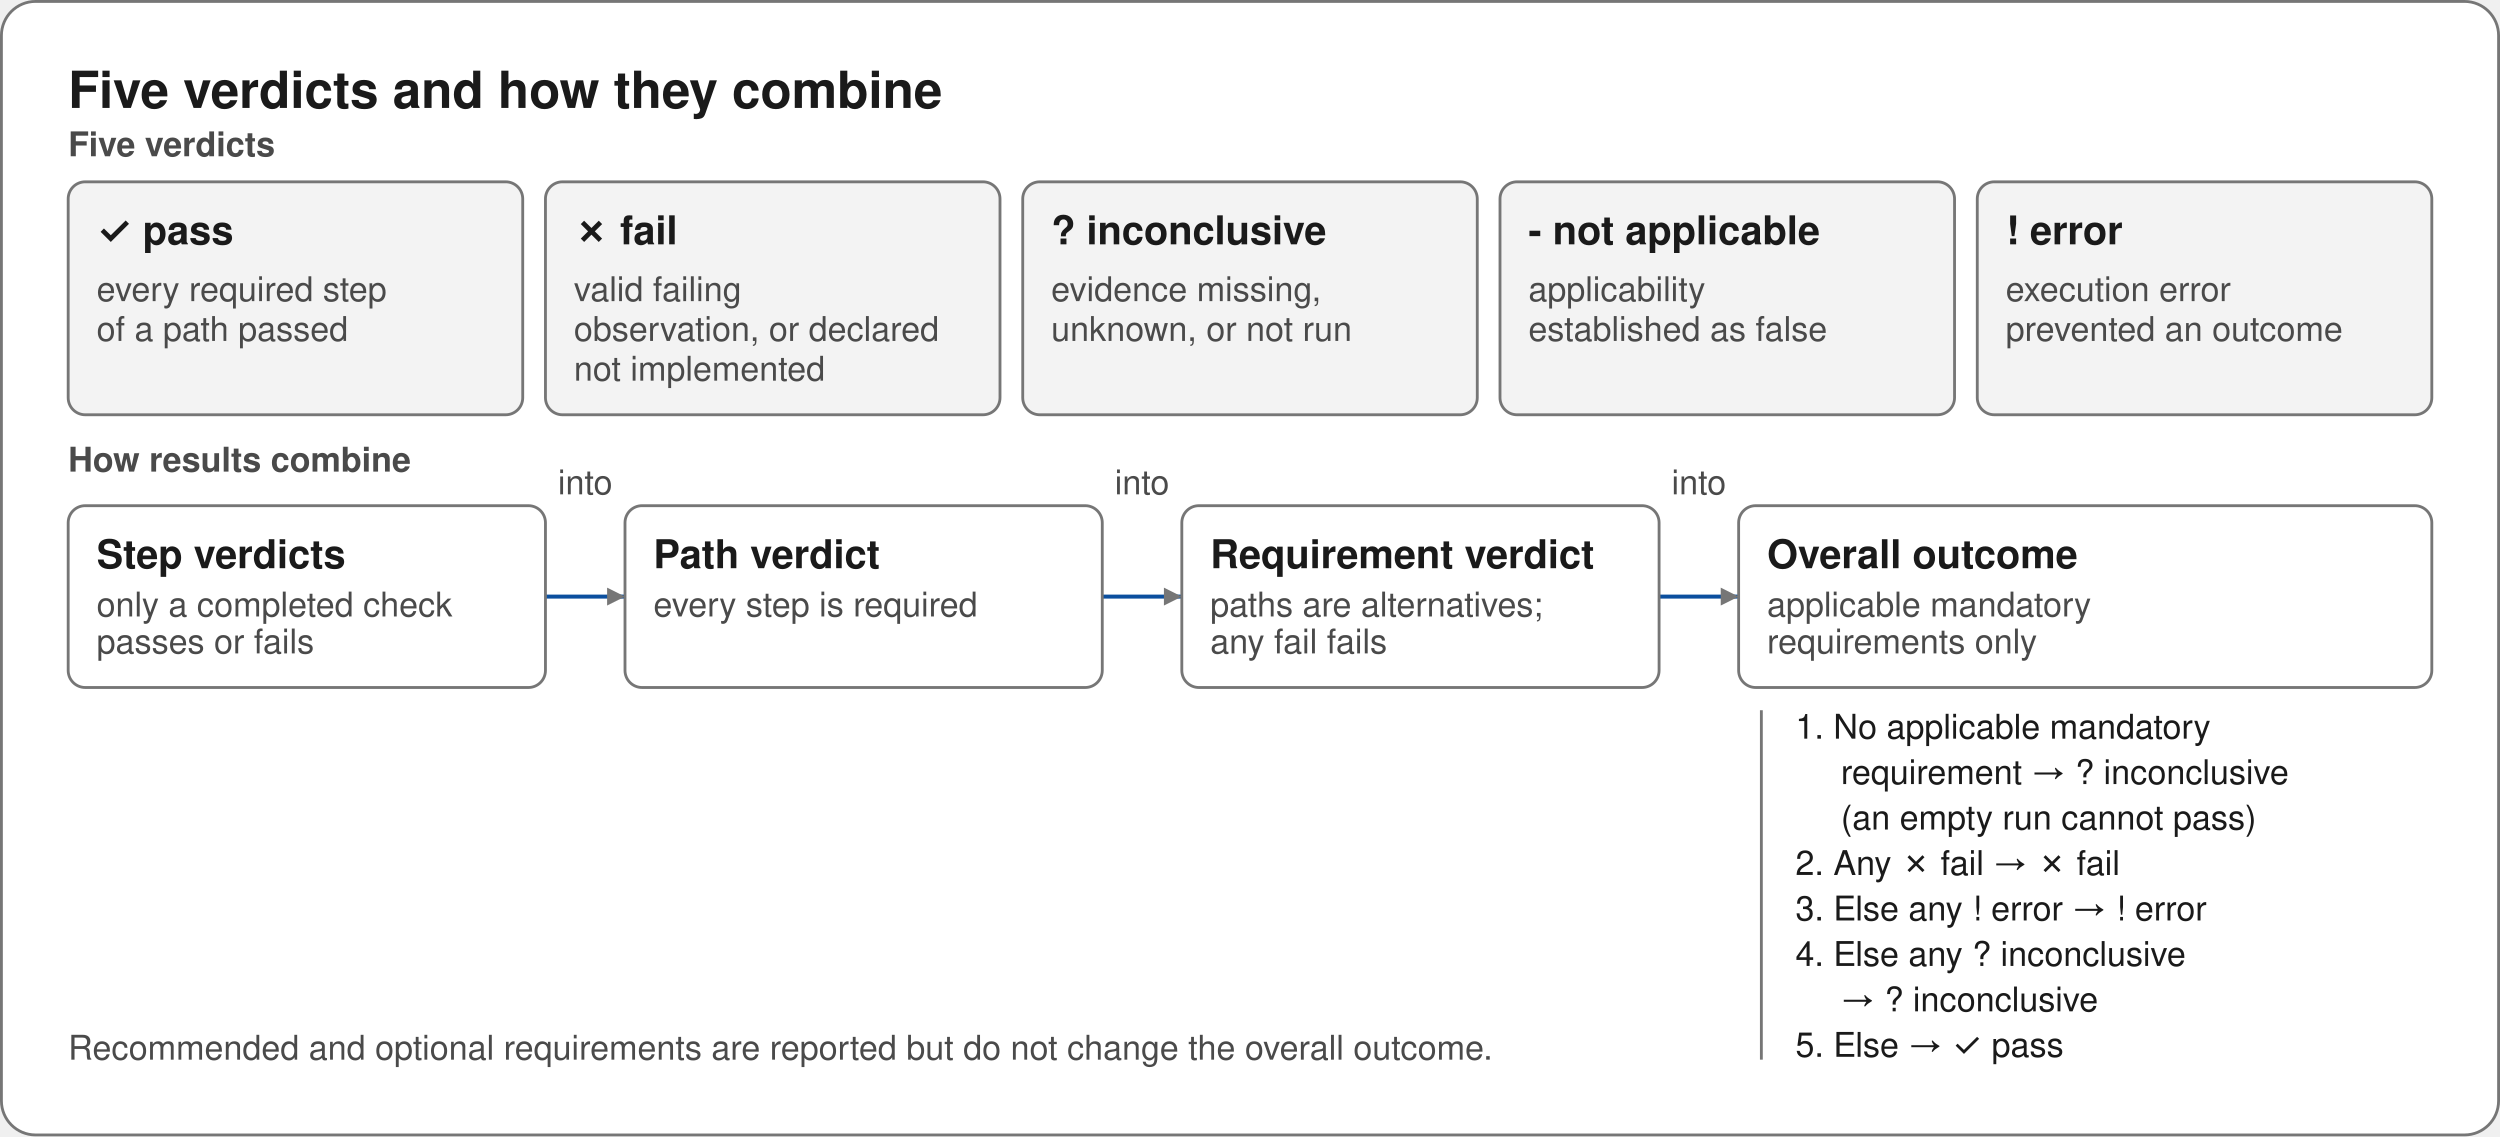
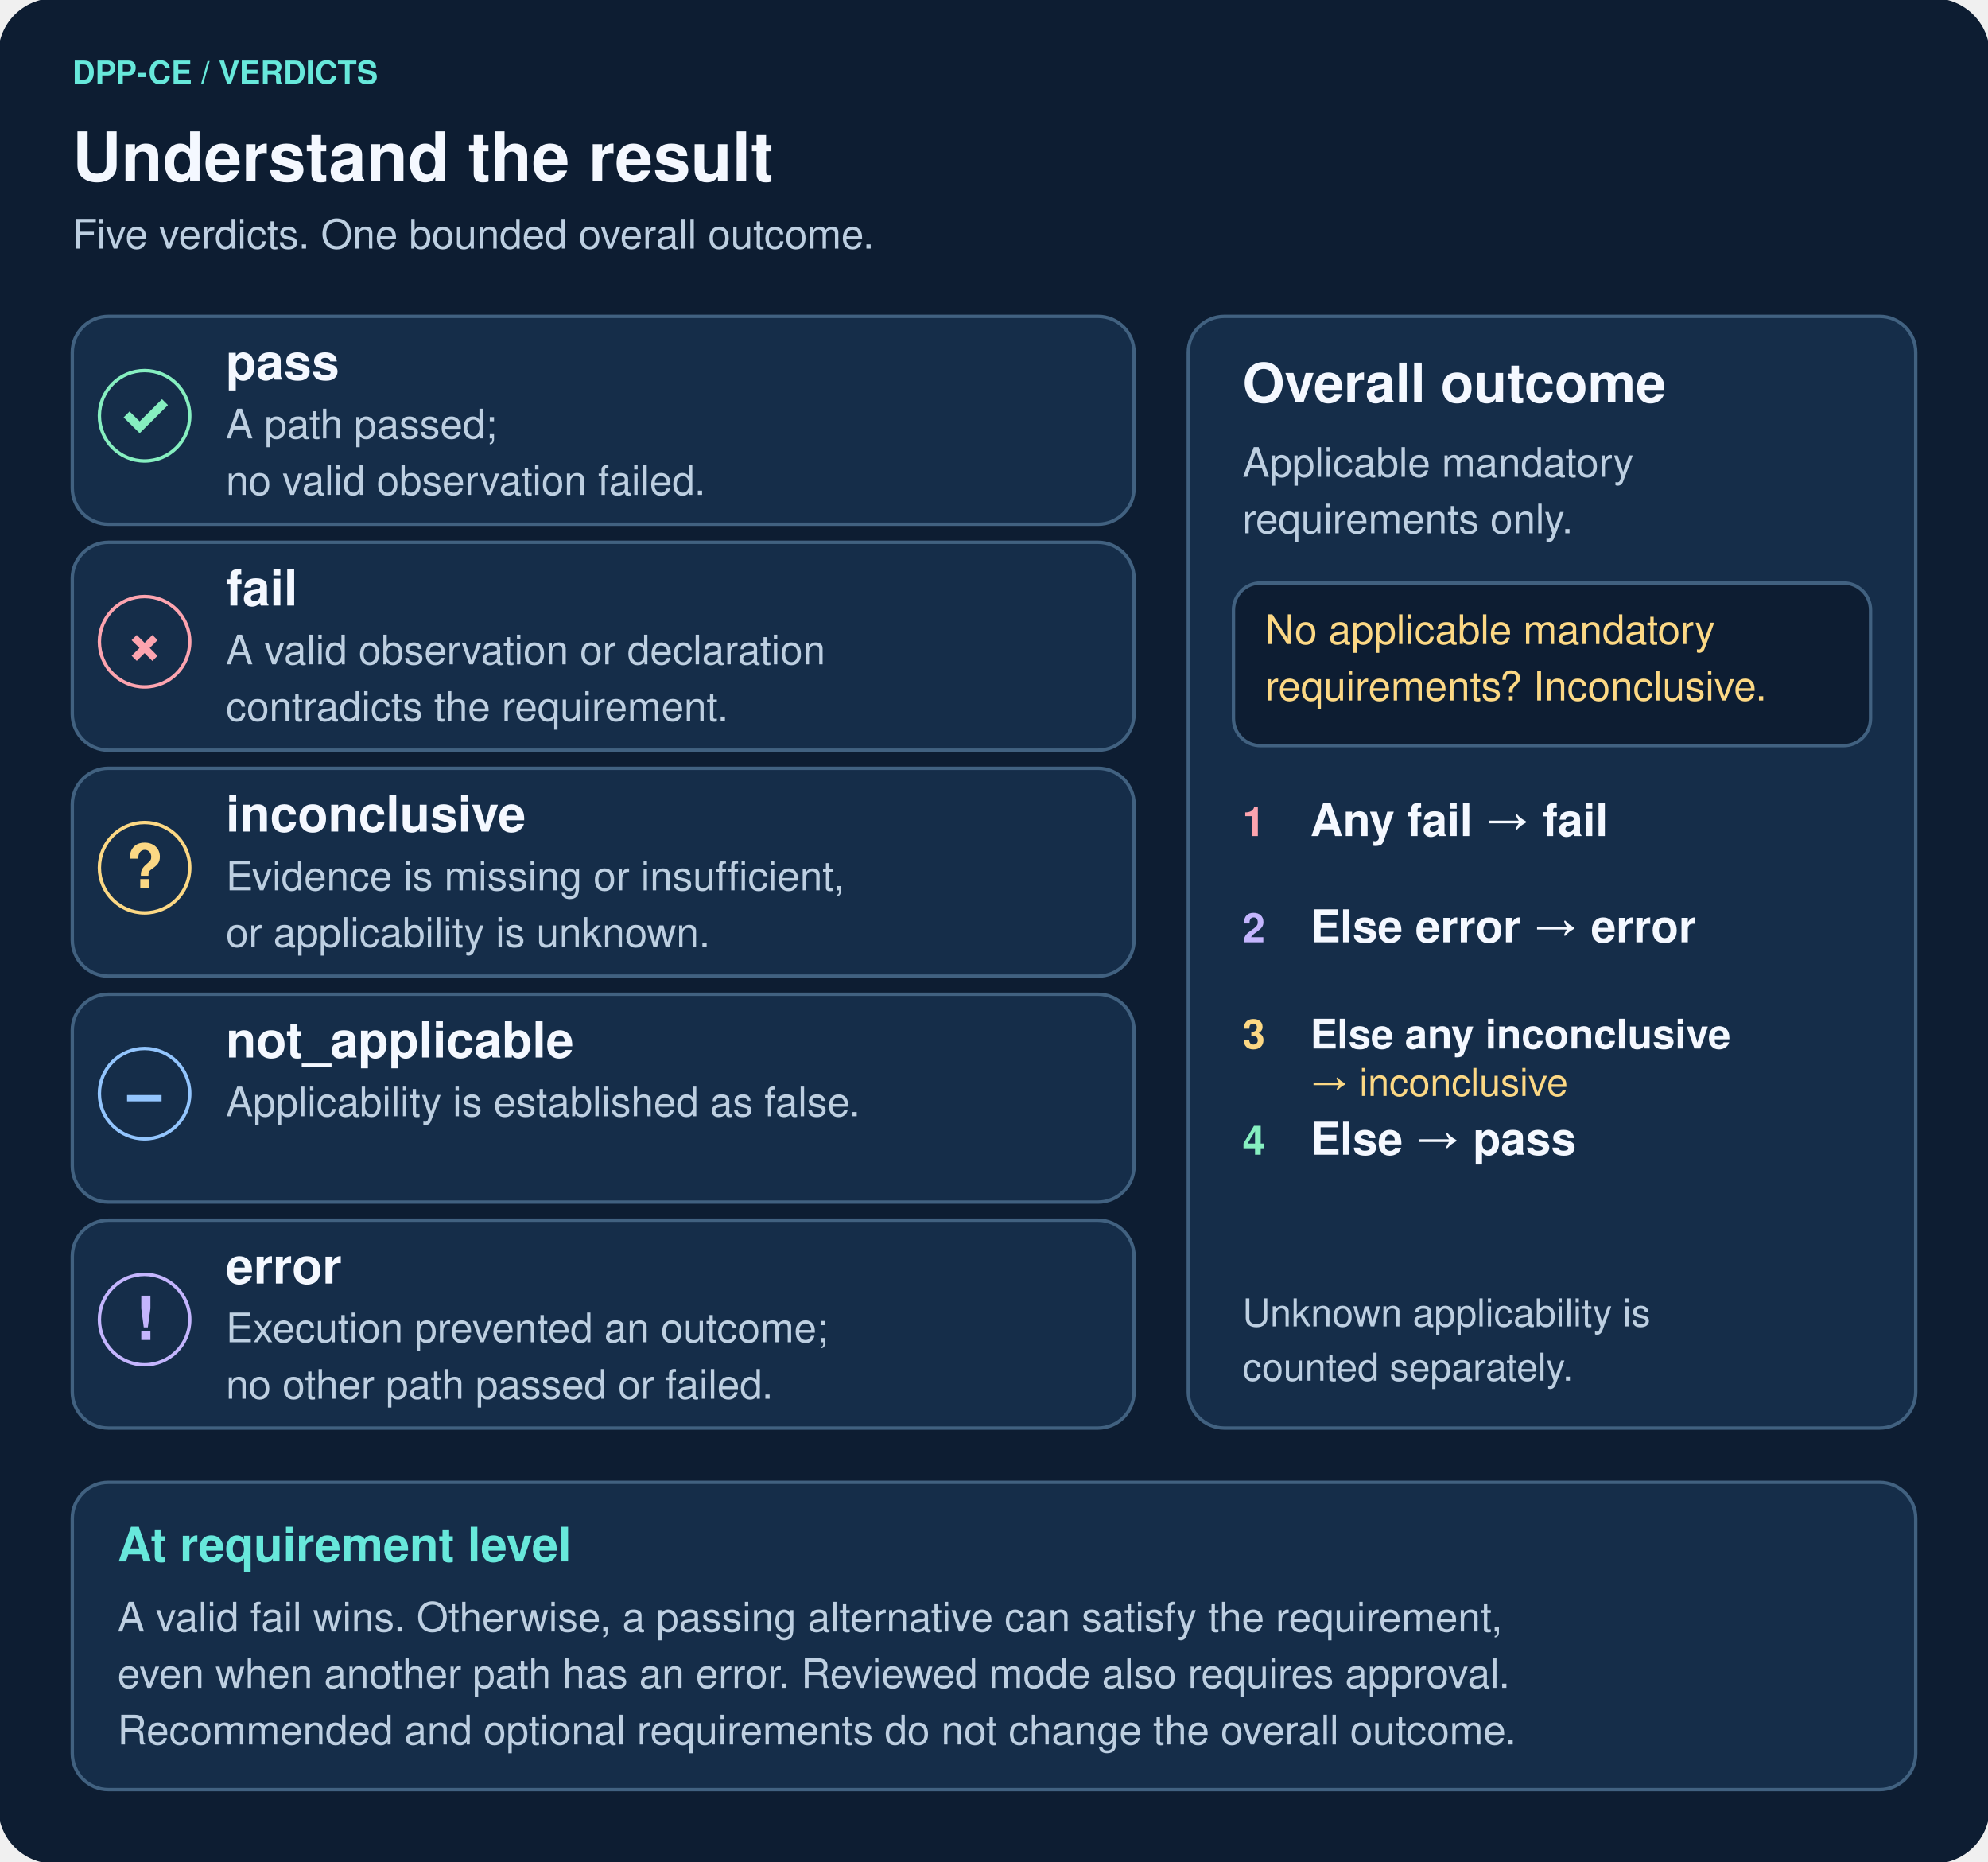
- <svg xmlns="http://www.w3.org/2000/svg" viewBox="0 0 880 400" role="img" aria-labelledby="title desc">
-   <rect x="0.5" y="0.5" width="879" height="399" rx="12" fill="#ffffff" stroke="#767676" stroke-width="1" />
+ <svg xmlns="http://www.w3.org/2000/svg" width="880" height="824" viewBox="0 0 880 824" role="img" aria-labelledby="title desc">
  <defs>
-     <marker id="arrow" viewBox="0 0 8 8" refX="7" refY="4" markerWidth="6" markerHeight="6" orient="auto-start-reverse" markerUnits="strokeWidth">
-       <path d="M 1 1 L 7 4 L 1 7 Z" fill="#767676" />
+     <marker id="arrow-67e8db" viewBox="0 0 10 10" refX="9" refY="5" markerWidth="6" markerHeight="6" orient="auto-start-reverse">
+       <path d="M 0 0 L 10 5 L 0 10 Z" fill="#67e8db" />
+     </marker>
+     <marker id="arrow-93c5fd" viewBox="0 0 10 10" refX="9" refY="5" markerWidth="6" markerHeight="6" orient="auto-start-reverse">
+       <path d="M 0 0 L 10 5 L 0 10 Z" fill="#93c5fd" />
+     </marker>
+     <marker id="arrow-86efc0" viewBox="0 0 10 10" refX="9" refY="5" markerWidth="6" markerHeight="6" orient="auto-start-reverse">
+       <path d="M 0 0 L 10 5 L 0 10 Z" fill="#86efc0" />
+     </marker>
+     <marker id="arrow-fda4af" viewBox="0 0 10 10" refX="9" refY="5" markerWidth="6" markerHeight="6" orient="auto-start-reverse">
+       <path d="M 0 0 L 10 5 L 0 10 Z" fill="#fda4af" />
+     </marker>
+     <marker id="arrow-fcd884" viewBox="0 0 10 10" refX="9" refY="5" markerWidth="6" markerHeight="6" orient="auto-start-reverse">
+       <path d="M 0 0 L 10 5 L 0 10 Z" fill="#fcd884" />
+     </marker>
+     <marker id="arrow-c4b5fd" viewBox="0 0 10 10" refX="9" refY="5" markerWidth="6" markerHeight="6" orient="auto-start-reverse">
+       <path d="M 0 0 L 10 5 L 0 10 Z" fill="#c4b5fd" />
+     </marker>
+     <marker id="arrow-bdcfe1" viewBox="0 0 10 10" refX="9" refY="5" markerWidth="6" markerHeight="6" orient="auto-start-reverse">
+       <path d="M 0 0 L 10 5 L 0 10 Z" fill="#bdcfe1" />
    </marker>
  </defs>
-   <g font-family="-apple-system, BlinkMacSystemFont, &quot;Segoe UI&quot;, Helvetica, Arial, sans-serif">
-     <text x="24" y="38" font-size="18" fill="#1a1a1a" font-weight="600">Five verdicts and how they combine</text>
-     <text x="24" y="55" font-size="12" fill="#4a4a4a" font-weight="600">Five verdicts</text>
-     <rect x="24" y="64" width="160" height="82" rx="6" fill="#f3f3f3" stroke="#767676" stroke-width="1" />
-     <text x="34" y="86.0" font-size="14" fill="#1a1a1a" font-weight="600">✓ pass</text>
-     <text x="34" y="106.0" font-size="12" fill="#4a4a4a">
-       <tspan x="34" dy="0">every required step</tspan>
-       <tspan x="34" dy="14">of a path passed</tspan>
-     </text>
-     <rect x="192" y="64" width="160" height="82" rx="6" fill="#f3f3f3" stroke="#767676" stroke-width="1" />
-     <text x="202" y="86.0" font-size="14" fill="#1a1a1a" font-weight="600">✗ fail</text>
-     <text x="202" y="106.0" font-size="12" fill="#4a4a4a">
-       <tspan x="202" dy="0">valid failing</tspan>
-       <tspan x="202" dy="14">observation, or declared</tspan>
-       <tspan x="202" dy="14">not implemented</tspan>
-     </text>
-     <rect x="360" y="64" width="160" height="82" rx="6" fill="#f3f3f3" stroke="#767676" stroke-width="1" />
-     <text x="370" y="86.0" font-size="14" fill="#1a1a1a" font-weight="600">? inconclusive</text>
-     <text x="370" y="106.0" font-size="12" fill="#4a4a4a">
-       <tspan x="370" dy="0">evidence missing,</tspan>
-       <tspan x="370" dy="14">unknown, or not run</tspan>
-     </text>
-     <rect x="528" y="64" width="160" height="82" rx="6" fill="#f3f3f3" stroke="#767676" stroke-width="1" />
-     <text x="538" y="86.0" font-size="14" fill="#1a1a1a" font-weight="600">- not applicable</text>
-     <text x="538" y="106.0" font-size="12" fill="#4a4a4a">
-       <tspan x="538" dy="0">applicability</tspan>
-       <tspan x="538" dy="14">established as false</tspan>
-     </text>
-     <rect x="696" y="64" width="160" height="82" rx="6" fill="#f3f3f3" stroke="#767676" stroke-width="1" />
-     <text x="706" y="86.0" font-size="14" fill="#1a1a1a" font-weight="600">! error</text>
-     <text x="706" y="106.0" font-size="12" fill="#4a4a4a">
-       <tspan x="706" dy="0">execution error</tspan>
-       <tspan x="706" dy="14">prevented an outcome</tspan>
-     </text>
-     <text x="24" y="166" font-size="12" fill="#4a4a4a" font-weight="600">How results combine</text>
-     <path d="M 192 210 H 220" fill="none" stroke="#0b4f9e" stroke-width="1.4" stroke-linecap="round" stroke-linejoin="round" marker-end="url(#arrow)" aria-label="combines into" />
-     <text x="206.0" y="174" font-size="12" fill="#4a4a4a" text-anchor="middle">into</text>
-     <path d="M 388 210 H 416" fill="none" stroke="#0b4f9e" stroke-width="1.4" stroke-linecap="round" stroke-linejoin="round" marker-end="url(#arrow)" aria-label="combines into" />
-     <text x="402.0" y="174" font-size="12" fill="#4a4a4a" text-anchor="middle">into</text>
-     <path d="M 584 210 H 612" fill="none" stroke="#0b4f9e" stroke-width="1.4" stroke-linecap="round" stroke-linejoin="round" marker-end="url(#arrow)" aria-label="combines into" />
-     <text x="598.0" y="174" font-size="12" fill="#4a4a4a" text-anchor="middle">into</text>
-     <rect x="24" y="178" width="168" height="64" rx="6" fill="#ffffff" stroke="#767676" stroke-width="1" />
-     <text x="34" y="200.0" font-size="14" fill="#1a1a1a" font-weight="600">Step verdicts</text>
-     <text x="34" y="217.0" font-size="12" fill="#4a4a4a">
-       <tspan x="34" dy="0">only a completed check</tspan>
-       <tspan x="34" dy="13">passes or fails</tspan>
-     </text>
-     <rect x="220" y="178" width="168" height="64" rx="6" fill="#ffffff" stroke="#767676" stroke-width="1" />
-     <text x="230" y="200.0" font-size="14" fill="#1a1a1a" font-weight="600">Path verdict</text>
-     <text x="230" y="217.0" font-size="12" fill="#4a4a4a">every step is required</text>
-     <rect x="416" y="178" width="168" height="64" rx="6" fill="#ffffff" stroke="#767676" stroke-width="1" />
-     <text x="426" y="200.0" font-size="14" fill="#1a1a1a" font-weight="600">Requirement verdict</text>
-     <text x="426" y="217.0" font-size="12" fill="#4a4a4a">
-       <tspan x="426" dy="0">paths are alternatives;</tspan>
-       <tspan x="426" dy="13">any fail fails</tspan>
-     </text>
-     <rect x="612" y="178" width="244" height="64" rx="6" fill="#ffffff" stroke="#767676" stroke-width="1" />
-     <text x="622" y="200.0" font-size="14" fill="#1a1a1a" font-weight="600">Overall outcome</text>
-     <text x="622" y="217.0" font-size="12" fill="#4a4a4a">
-       <tspan x="622" dy="0">applicable mandatory</tspan>
-       <tspan x="622" dy="13">requirements only</tspan>
-     </text>
-     <path d="M 620 250 L 620 373" fill="none" stroke="#767676" stroke-width="1" />
-     <text x="632" y="260" font-size="12" fill="#1a1a1a">
-       <tspan x="632" dy="0">1. No applicable mandatory</tspan>
-       <tspan x="648" dy="16">requirement → ? inconclusive</tspan>
-       <tspan x="648" dy="16">(an empty run cannot pass)</tspan>
-     </text>
-     <text x="632" y="308" font-size="12" fill="#1a1a1a">2. Any ✗ fail → ✗ fail</text>
-     <text x="632" y="324" font-size="12" fill="#1a1a1a">3. Else any ! error → ! error</text>
-     <text x="632" y="340" font-size="12" fill="#1a1a1a">
-       <tspan x="632" dy="0">4. Else any ? inconclusive</tspan>
-       <tspan x="648" dy="16">→ ? inconclusive</tspan>
-     </text>
-     <text x="632" y="372" font-size="12" fill="#1a1a1a">5. Else → ✓ pass</text>
-     <text x="24" y="373" font-size="12" fill="#4a4a4a">Recommended and optional requirements are reported but do not change the overall outcome.</text>
+   <g font-family="-apple-system, BlinkMacSystemFont, Segoe UI, Helvetica, Arial, sans-serif">
+     <rect x="0" y="0" width="880" height="824" rx="24" fill="#0d1d32" stroke="#0d1d32" stroke-width="1.5" />
+     <text x="32" y="37" font-size="14" fill="#67e8db" font-weight="600" text-anchor="start">DPP-CE / VERDICTS</text>
+     <text x="32" y="80" font-size="30" fill="#f4f8ff" font-weight="700" text-anchor="start">Understand the result</text>
+     <text x="32" y="110" font-size="18" fill="#bdcfe1" font-weight="400" text-anchor="start">Five verdicts. One bounded overall outcome.</text>
+     <rect x="32" y="140" width="470" height="92" rx="16" fill="#152d49" stroke="#416180" stroke-width="1.5" />
+     <circle cx="64" cy="184" r="20" fill="#152d49" stroke="#86efc0" stroke-width="1.5" />
+     <text x="64" y="193" font-size="27" fill="#86efc0" font-weight="700" text-anchor="middle">✓</text>
+     <text x="100" y="168" font-size="22" fill="#f4f8ff" font-weight="700" text-anchor="start">pass</text>
+     <text x="100" y="194" font-size="18" fill="#bdcfe1" font-weight="400" text-anchor="start">A path passed;</text>
+     <text x="100" y="219" font-size="18" fill="#bdcfe1" font-weight="400" text-anchor="start">no valid observation failed.</text>
+     <rect x="32" y="240" width="470" height="92" rx="16" fill="#152d49" stroke="#416180" stroke-width="1.5" />
+     <circle cx="64" cy="284" r="20" fill="#152d49" stroke="#fda4af" stroke-width="1.5" />
+     <text x="64" y="293" font-size="27" fill="#fda4af" font-weight="700" text-anchor="middle">×</text>
+     <text x="100" y="268" font-size="22" fill="#f4f8ff" font-weight="700" text-anchor="start">fail</text>
+     <text x="100" y="294" font-size="18" fill="#bdcfe1" font-weight="400" text-anchor="start">A valid observation or declaration</text>
+     <text x="100" y="319" font-size="18" fill="#bdcfe1" font-weight="400" text-anchor="start">contradicts the requirement.</text>
+     <rect x="32" y="340" width="470" height="92" rx="16" fill="#152d49" stroke="#416180" stroke-width="1.5" />
+     <circle cx="64" cy="384" r="20" fill="#152d49" stroke="#fcd884" stroke-width="1.5" />
+     <text x="64" y="393" font-size="27" fill="#fcd884" font-weight="700" text-anchor="middle">?</text>
+     <text x="100" y="368" font-size="22" fill="#f4f8ff" font-weight="700" text-anchor="start">inconclusive</text>
+     <text x="100" y="394" font-size="18" fill="#bdcfe1" font-weight="400" text-anchor="start">Evidence is missing or insufficient,</text>
+     <text x="100" y="419" font-size="18" fill="#bdcfe1" font-weight="400" text-anchor="start">or applicability is unknown.</text>
+     <rect x="32" y="440" width="470" height="92" rx="16" fill="#152d49" stroke="#416180" stroke-width="1.5" />
+     <circle cx="64" cy="484" r="20" fill="#152d49" stroke="#93c5fd" stroke-width="1.5" />
+     <text x="64" y="493" font-size="27" fill="#93c5fd" font-weight="700" text-anchor="middle">–</text>
+     <text x="100" y="468" font-size="22" fill="#f4f8ff" font-weight="700" text-anchor="start">not_applicable</text>
+     <text x="100" y="494" font-size="18" fill="#bdcfe1" font-weight="400" text-anchor="start">Applicability is established as false.</text>
+     <rect x="32" y="540" width="470" height="92" rx="16" fill="#152d49" stroke="#416180" stroke-width="1.5" />
+     <circle cx="64" cy="584" r="20" fill="#152d49" stroke="#c4b5fd" stroke-width="1.5" />
+     <text x="64" y="593" font-size="27" fill="#c4b5fd" font-weight="700" text-anchor="middle">!</text>
+     <text x="100" y="568" font-size="22" fill="#f4f8ff" font-weight="700" text-anchor="start">error</text>
+     <text x="100" y="594" font-size="18" fill="#bdcfe1" font-weight="400" text-anchor="start">Execution prevented an outcome;</text>
+     <text x="100" y="619" font-size="18" fill="#bdcfe1" font-weight="400" text-anchor="start">no other path passed or failed.</text>
+     <rect x="526" y="140" width="322" height="492" rx="16" fill="#152d49" stroke="#416180" stroke-width="1.5" />
+     <text x="550" y="178" font-size="24" fill="#f4f8ff" font-weight="700" text-anchor="start">Overall outcome</text>
+     <text x="550" y="211" font-size="18" fill="#bdcfe1" font-weight="400" text-anchor="start">Applicable mandatory</text>
+     <text x="550" y="236" font-size="18" fill="#bdcfe1" font-weight="400" text-anchor="start">requirements only.</text>
+     <rect x="546" y="258" width="282" height="72" rx="12" fill="#0d1d32" stroke="#416180" stroke-width="1.5" />
+     <text x="560" y="285" font-size="18" fill="#fcd884" font-weight="400" text-anchor="start">No applicable mandatory</text>
+     <text x="560" y="310" font-size="18" fill="#fcd884" font-weight="400" text-anchor="start">requirements? Inconclusive.</text>
+     <text x="550" y="370" font-size="18" fill="#fda4af" font-weight="700" text-anchor="start">1</text>
+     <text x="580" y="370" font-size="20" fill="#f4f8ff" font-weight="600" text-anchor="start">Any fail → fail</text>
+     <text x="550" y="417" font-size="18" fill="#c4b5fd" font-weight="700" text-anchor="start">2</text>
+     <text x="580" y="417" font-size="20" fill="#f4f8ff" font-weight="600" text-anchor="start">Else error → error</text>
+     <text x="550" y="464" font-size="18" fill="#fcd884" font-weight="700" text-anchor="start">3</text>
+     <text x="580" y="464" font-size="18" fill="#f4f8ff" font-weight="600" text-anchor="start">Else any inconclusive</text>
+     <text x="580" y="485" font-size="17" fill="#fcd884" font-weight="400" text-anchor="start">→ inconclusive</text>
+     <text x="550" y="511" font-size="18" fill="#86efc0" font-weight="700" text-anchor="start">4</text>
+     <text x="580" y="511" font-size="20" fill="#f4f8ff" font-weight="600" text-anchor="start">Else → pass</text>
+     <text x="550" y="587" font-size="17" fill="#bdcfe1" font-weight="400" text-anchor="start">Unknown applicability is</text>
+     <text x="550" y="611" font-size="17" fill="#bdcfe1" font-weight="400" text-anchor="start">counted separately.</text>
+     <rect x="32" y="656" width="816" height="136" rx="16" fill="#152d49" stroke="#416180" stroke-width="1.5" />
+     <text x="52" y="691" font-size="21" fill="#67e8db" font-weight="700" text-anchor="start">At requirement level</text>
+     <text x="52" y="722" font-size="18" fill="#bdcfe1" font-weight="400" text-anchor="start">A valid fail wins. Otherwise, a passing alternative can satisfy the requirement,</text>
+     <text x="52" y="747" font-size="18" fill="#bdcfe1" font-weight="400" text-anchor="start">even when another path has an error. Reviewed mode also requires approval.</text>
+     <text x="52" y="772" font-size="18" fill="#bdcfe1" font-weight="400" text-anchor="start">Recommended and optional requirements do not change the overall outcome.</text>
  </g>
</svg>
